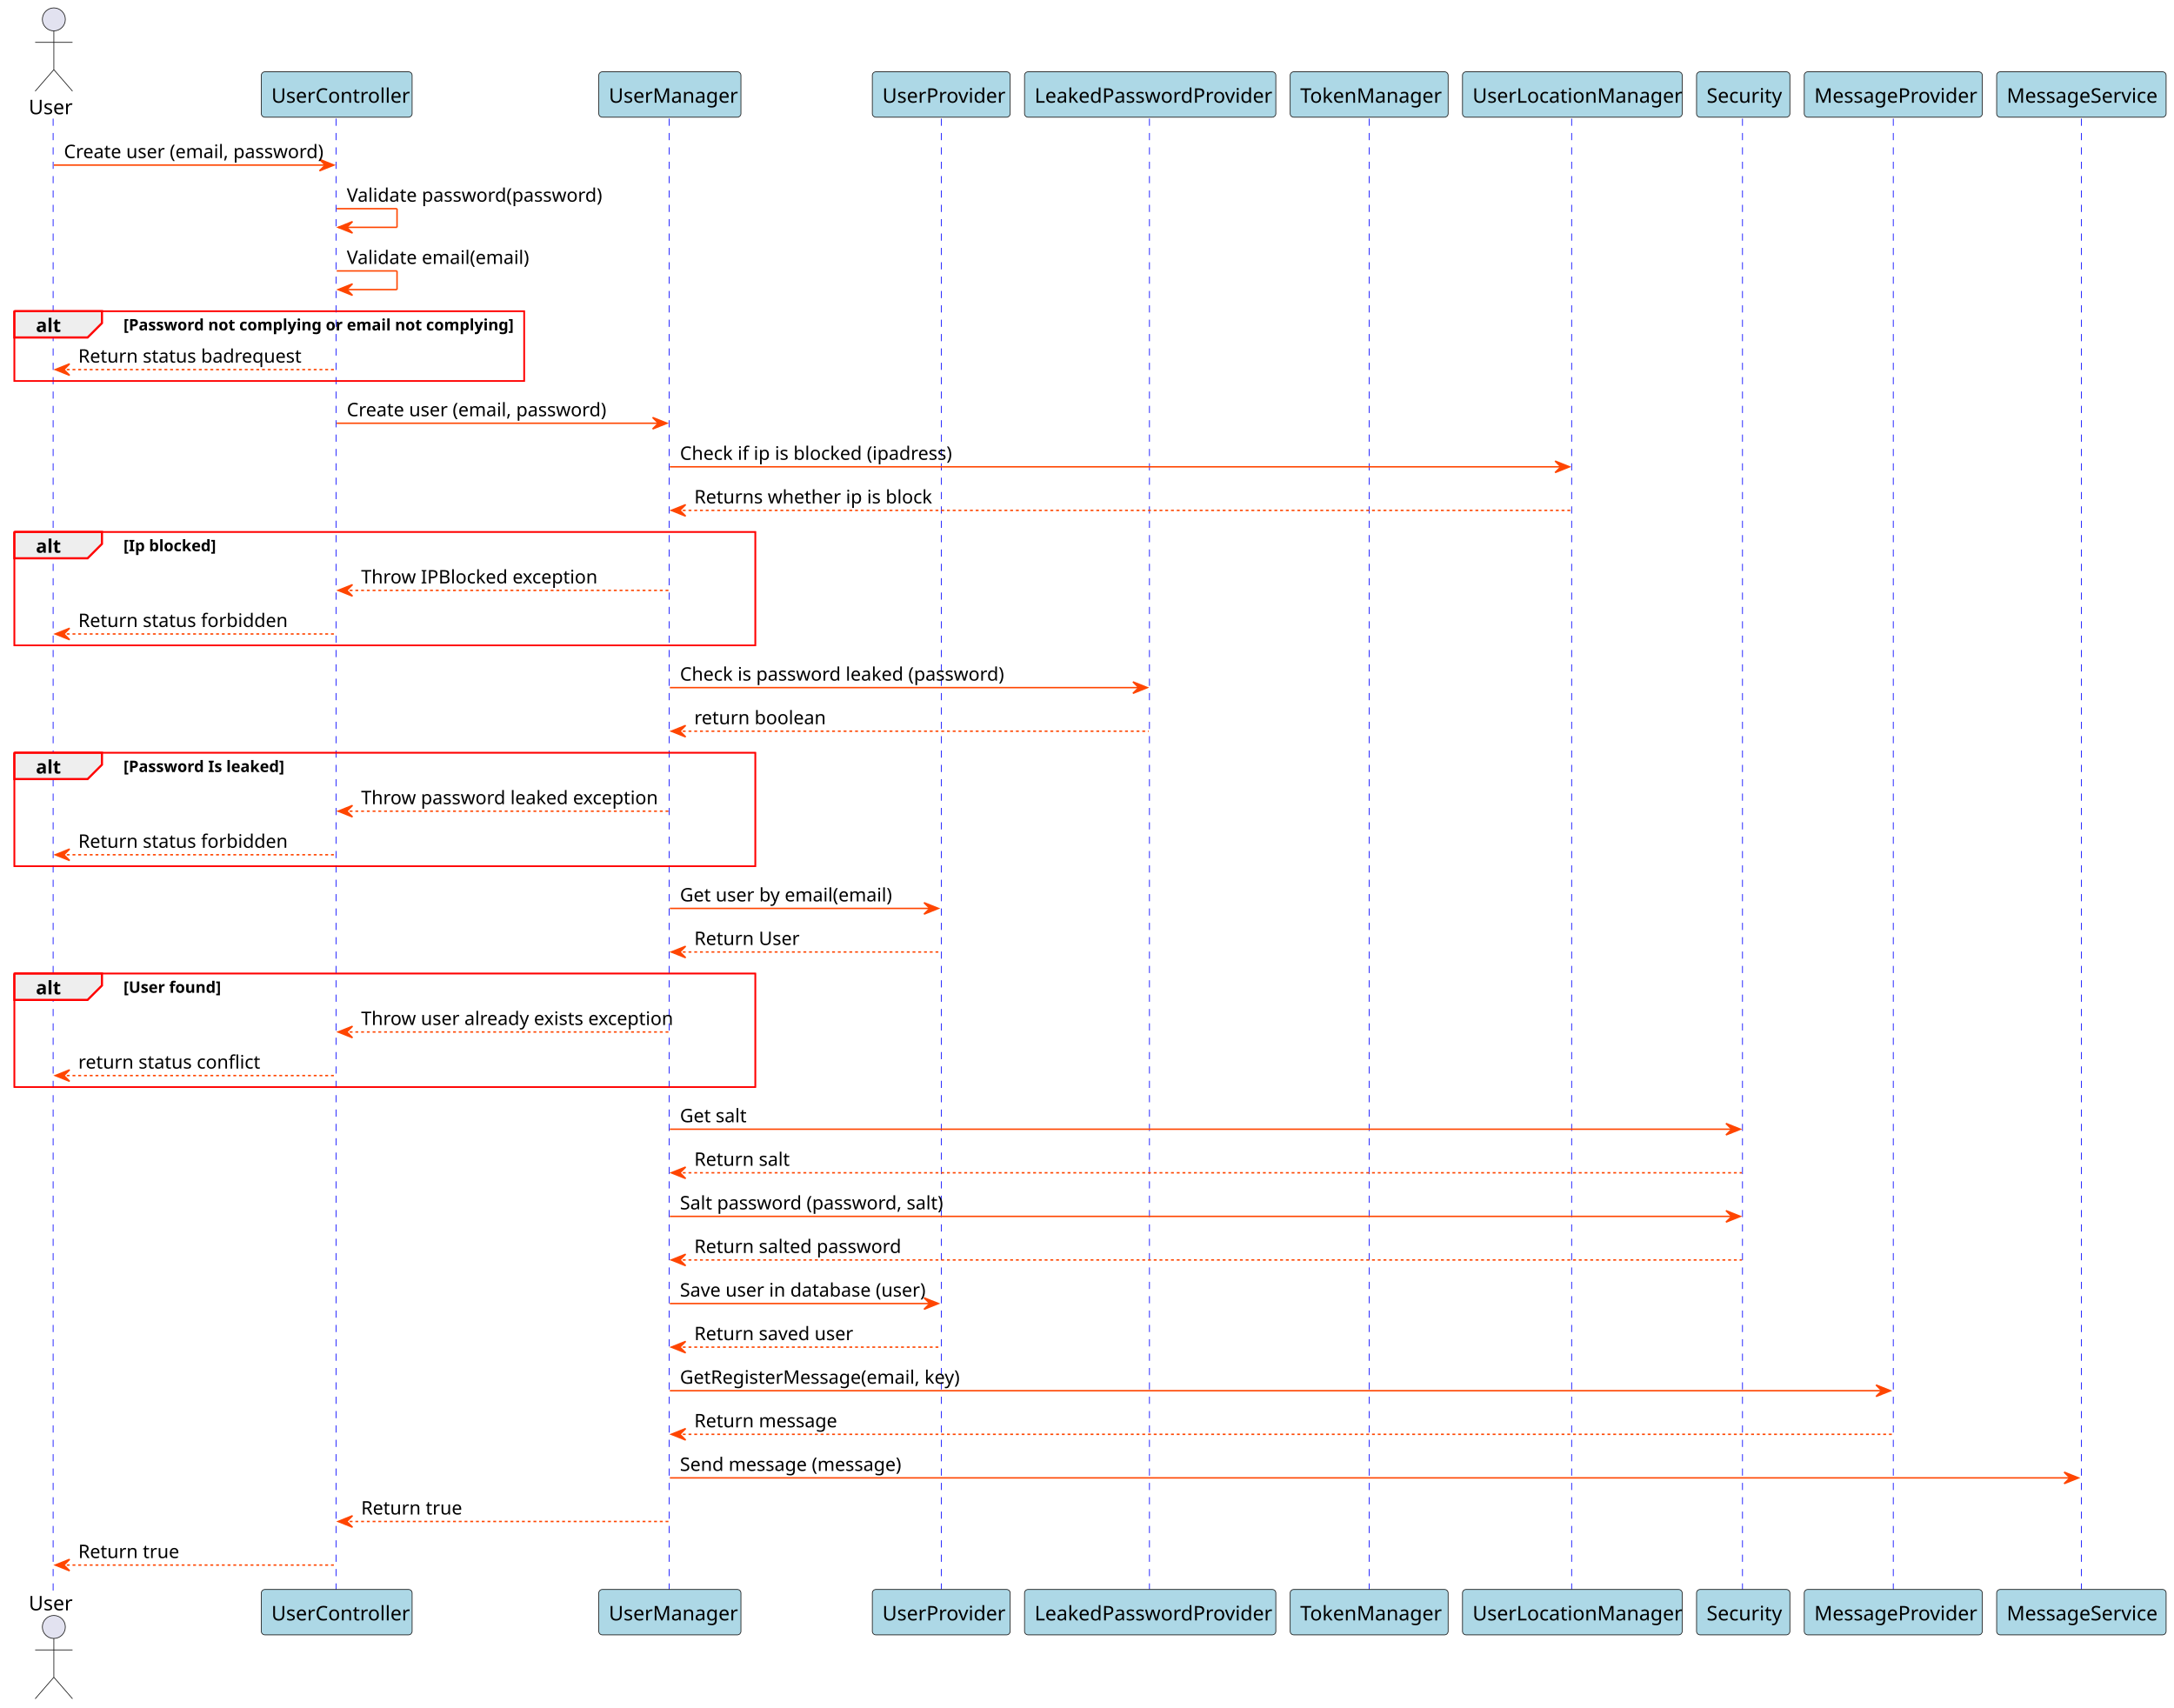
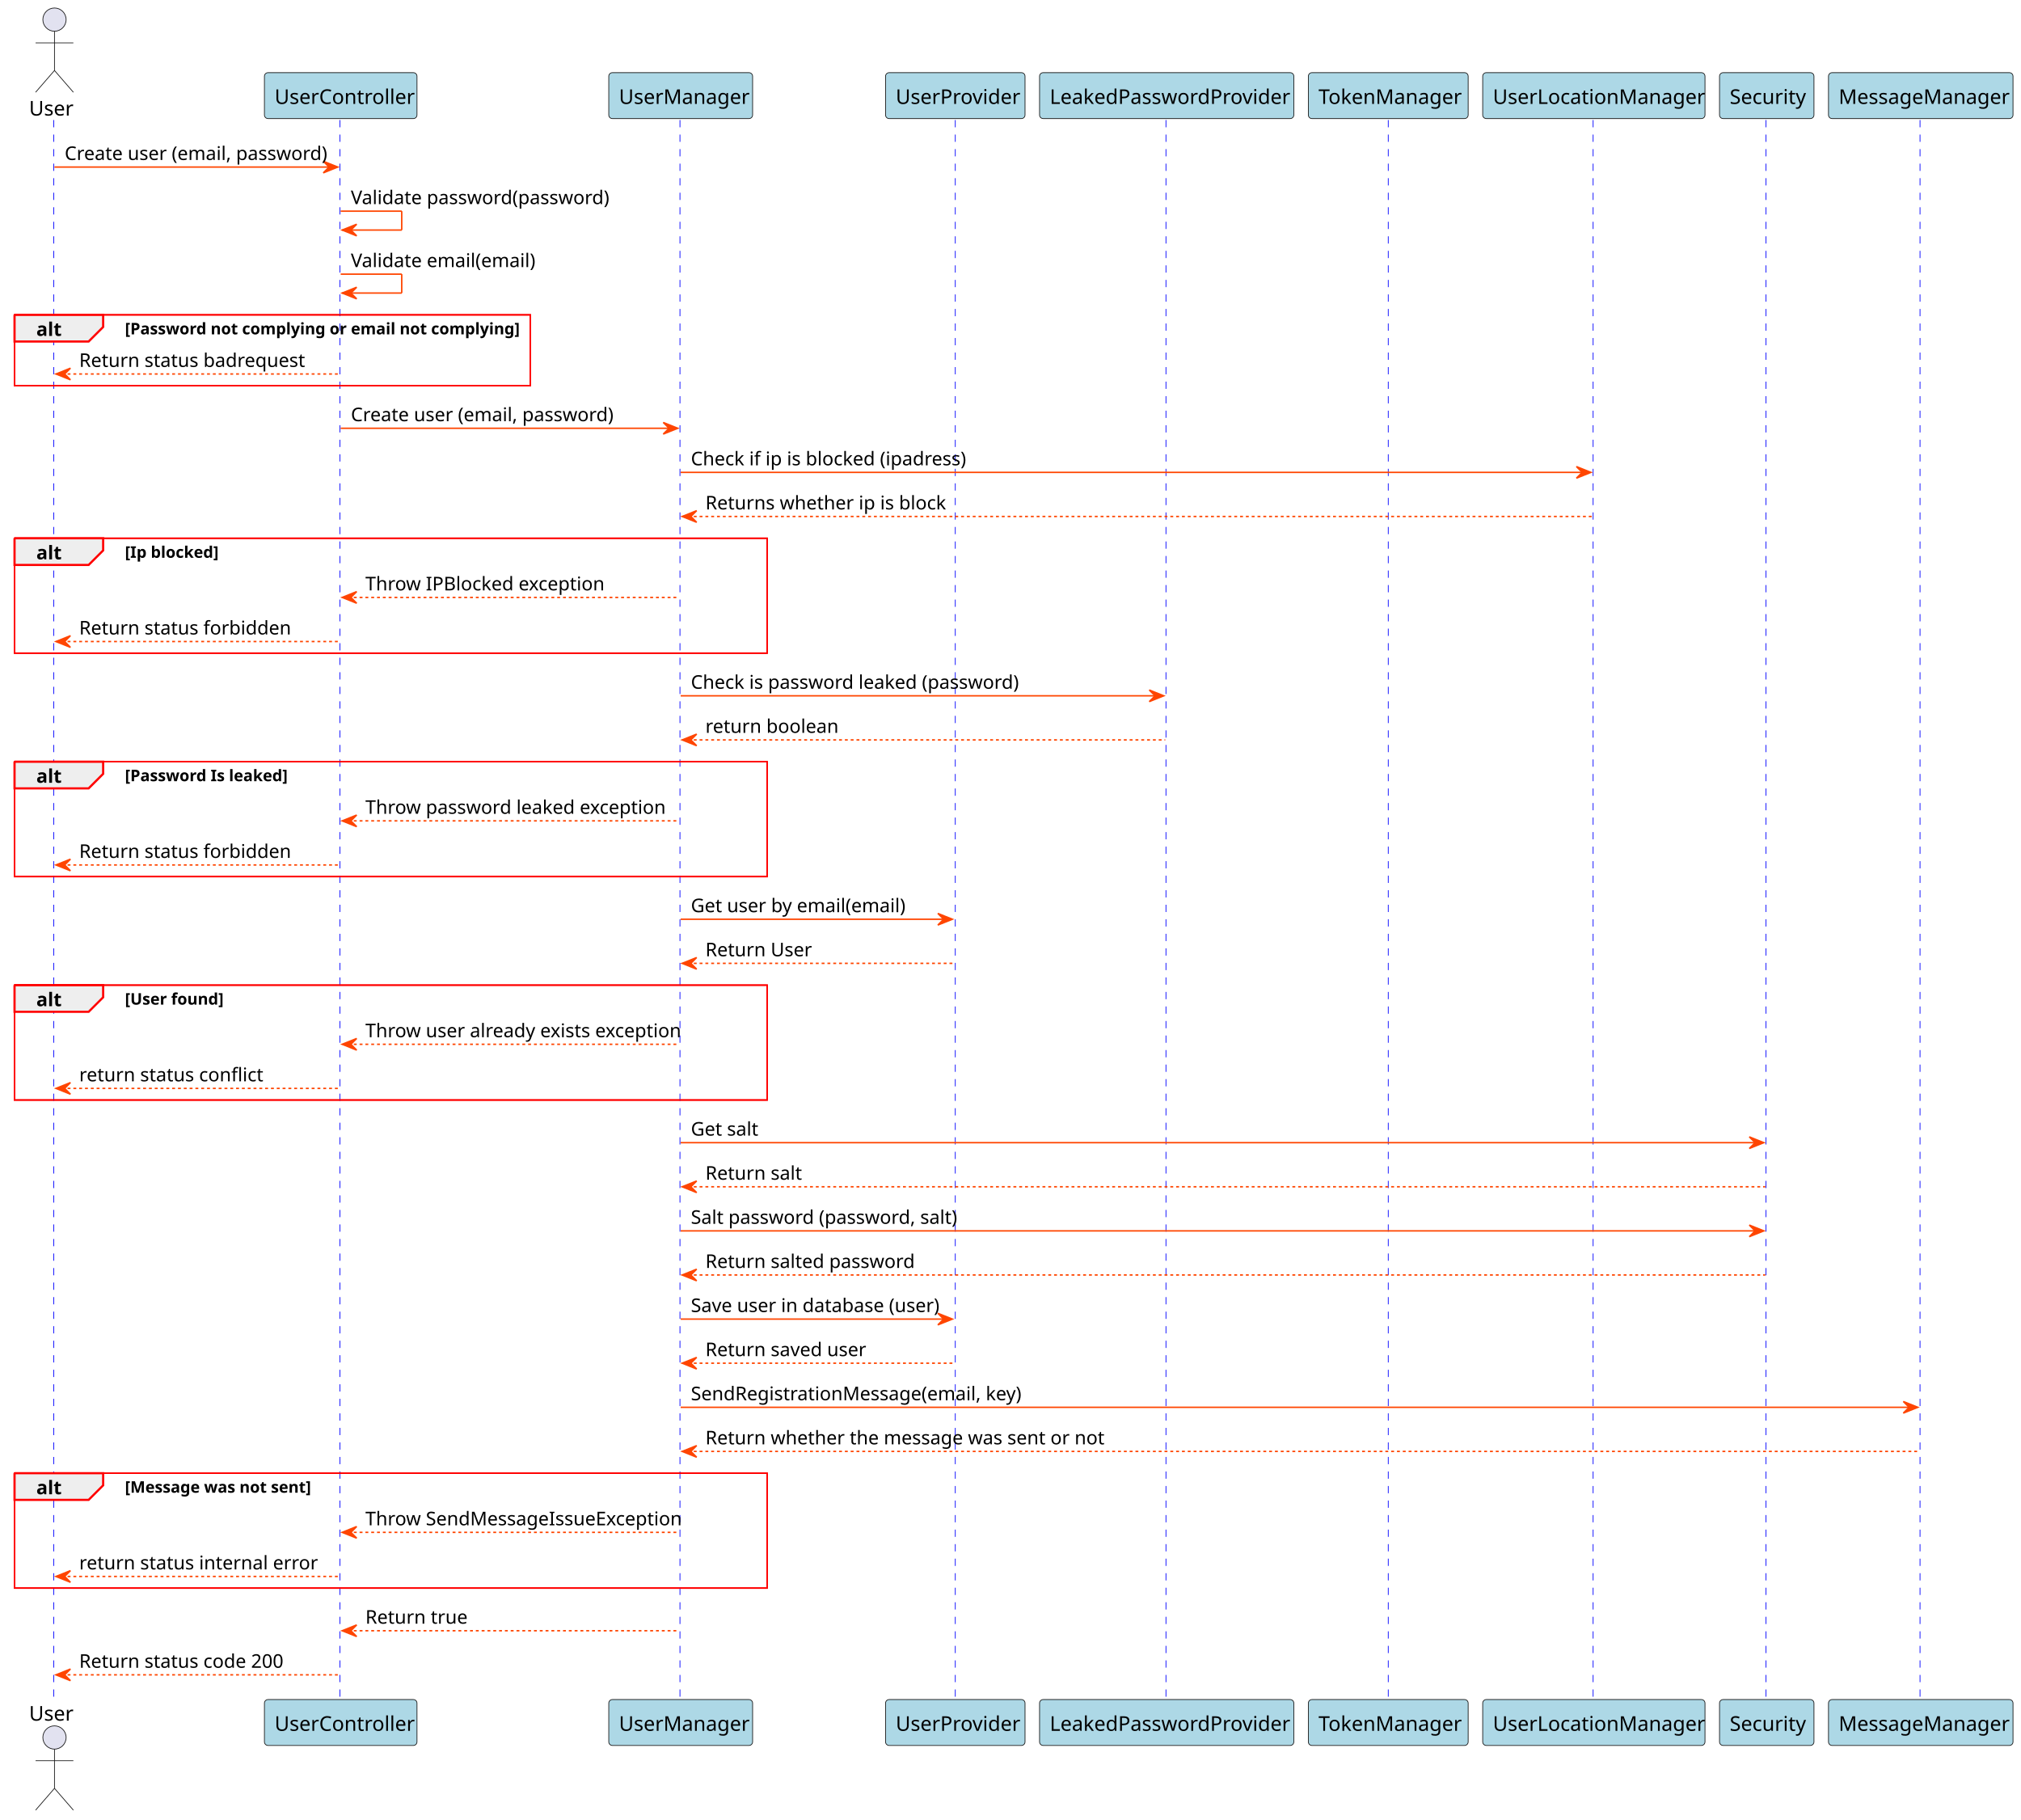
- <svg xmlns="http://www.w3.org/2000/svg" contentStyleType="text/css" height="1189px" preserveAspectRatio="none" style="width:1514px;height:1189px;background:#FFFFFF;" version="1.1" viewBox="0 0 1514 1189" width="1514px" zoomAndPan="magnify">
+ <svg xmlns="http://www.w3.org/2000/svg" contentStyleType="text/css" height="1252px" preserveAspectRatio="none" style="width:1391px;height:1252px;background:#FFFFFF;" version="1.1" viewBox="0 0 1391 1252" width="1391px" zoomAndPan="magnify">
  <defs />
  <g>
    <rect fill="none" height="48.703" style="stroke:#FF0000;stroke-width:1.0;" width="355" x="10" y="216.664" />
-     <rect fill="none" height="79.055" style="stroke:#FF0000;stroke-width:1.0;" width="516" x="10" y="370.422" />
-     <rect fill="none" height="79.055" style="stroke:#FF0000;stroke-width:1.0;" width="516" x="10" y="524.18" />
-     <rect fill="none" height="79.055" style="stroke:#FF0000;stroke-width:1.0;" width="516" x="10" y="677.938" />
-     <line style="stroke:#0000FF;stroke-width:0.5;stroke-dasharray:5.0,5.0;" x1="37" x2="37" y1="82.609" y2="1107.859" />
-     <line style="stroke:#0000FF;stroke-width:0.5;stroke-dasharray:5.0,5.0;" x1="234" x2="234" y1="82.609" y2="1107.859" />
-     <line style="stroke:#0000FF;stroke-width:0.5;stroke-dasharray:5.0,5.0;" x1="466" x2="466" y1="82.609" y2="1107.859" />
-     <line style="stroke:#0000FF;stroke-width:0.5;stroke-dasharray:5.0,5.0;" x1="655.5" x2="655.5" y1="82.609" y2="1107.859" />
-     <line style="stroke:#0000FF;stroke-width:0.5;stroke-dasharray:5.0,5.0;" x1="800.5" x2="800.5" y1="82.609" y2="1107.859" />
-     <line style="stroke:#0000FF;stroke-width:0.5;stroke-dasharray:5.0,5.0;" x1="953.5" x2="953.5" y1="82.609" y2="1107.859" />
-     <line style="stroke:#0000FF;stroke-width:0.5;stroke-dasharray:5.0,5.0;" x1="1094.5" x2="1094.5" y1="82.609" y2="1107.859" />
-     <line style="stroke:#0000FF;stroke-width:0.5;stroke-dasharray:5.0,5.0;" x1="1213.5" x2="1213.5" y1="82.609" y2="1107.859" />
-     <line style="stroke:#0000FF;stroke-width:0.5;stroke-dasharray:5.0,5.0;" x1="1318.5" x2="1318.5" y1="82.609" y2="1107.859" />
-     <line style="stroke:#0000FF;stroke-width:0.5;stroke-dasharray:5.0,5.0;" x1="1449.5" x2="1449.5" y1="82.609" y2="1107.859" />
+     <rect fill="none" height="79.055" style="stroke:#FF0000;stroke-width:1.0;" width="518" x="10" y="370.422" />
+     <rect fill="none" height="79.055" style="stroke:#FF0000;stroke-width:1.0;" width="518" x="10" y="524.18" />
+     <rect fill="none" height="79.055" style="stroke:#FF0000;stroke-width:1.0;" width="518" x="10" y="677.938" />
+     <rect fill="none" height="79.055" style="stroke:#FF0000;stroke-width:1.0;" width="518" x="10" y="1013.805" />
+     <line style="stroke:#0000FF;stroke-width:0.5;stroke-dasharray:5.0,5.0;" x1="37" x2="37" y1="82.609" y2="1170.562" />
+     <line style="stroke:#0000FF;stroke-width:0.5;stroke-dasharray:5.0,5.0;" x1="234" x2="234" y1="82.609" y2="1170.562" />
+     <line style="stroke:#0000FF;stroke-width:0.5;stroke-dasharray:5.0,5.0;" x1="468" x2="468" y1="82.609" y2="1170.562" />
+     <line style="stroke:#0000FF;stroke-width:0.5;stroke-dasharray:5.0,5.0;" x1="657.5" x2="657.5" y1="82.609" y2="1170.562" />
+     <line style="stroke:#0000FF;stroke-width:0.5;stroke-dasharray:5.0,5.0;" x1="802.5" x2="802.5" y1="82.609" y2="1170.562" />
+     <line style="stroke:#0000FF;stroke-width:0.5;stroke-dasharray:5.0,5.0;" x1="955.5" x2="955.5" y1="82.609" y2="1170.562" />
+     <line style="stroke:#0000FF;stroke-width:0.5;stroke-dasharray:5.0,5.0;" x1="1096.5" x2="1096.5" y1="82.609" y2="1170.562" />
+     <line style="stroke:#0000FF;stroke-width:0.5;stroke-dasharray:5.0,5.0;" x1="1215.5" x2="1215.5" y1="82.609" y2="1170.562" />
+     <line style="stroke:#0000FF;stroke-width:0.5;stroke-dasharray:5.0,5.0;" x1="1321.5" x2="1321.5" y1="82.609" y2="1170.562" />
    <text fill="#000000" font-family="sans-serif" font-size="14" lengthAdjust="spacing" textLength="29" x="20" y="79.533">User</text>
    <ellipse cx="37.5" cy="13.5" fill="#E2E2F0" rx="8" ry="8" style="stroke:#181818;stroke-width:0.5;" />
    <path d="M37.5,21.5 L37.5,48.5 M24.5,29.5 L50.5,29.5 M37.5,48.5 L24.5,63.5 M37.5,48.5 L50.5,63.5 " fill="none" style="stroke:#181818;stroke-width:0.5;" />
-     <text fill="#000000" font-family="sans-serif" font-size="14" lengthAdjust="spacing" textLength="29" x="20" y="1121.393">User</text>
-     <ellipse cx="37.5" cy="1132.969" fill="#E2E2F0" rx="8" ry="8" style="stroke:#181818;stroke-width:0.5;" />
-     <path d="M37.5,1140.969 L37.5,1167.969 M24.5,1148.969 L50.5,1148.969 M37.5,1167.969 L24.5,1182.969 M37.5,1167.969 L50.5,1182.969 " fill="none" style="stroke:#181818;stroke-width:0.5;" />
+     <text fill="#000000" font-family="sans-serif" font-size="14" lengthAdjust="spacing" textLength="29" x="20" y="1184.096">User</text>
+     <ellipse cx="37.5" cy="1195.672" fill="#E2E2F0" rx="8" ry="8" style="stroke:#181818;stroke-width:0.5;" />
+     <path d="M37.5,1203.672 L37.5,1230.672 M24.5,1211.672 L50.5,1211.672 M37.5,1230.672 L24.5,1245.672 M37.5,1230.672 L50.5,1245.672 " fill="none" style="stroke:#181818;stroke-width:0.5;" />
    <rect fill="#ADD8E6" height="31.609" rx="2.5" ry="2.5" style="stroke:#181818;stroke-width:0.5;" width="105" x="182" y="50" />
    <text fill="#000000" font-family="sans-serif" font-size="14" lengthAdjust="spacing" textLength="91" x="189" y="71.533">UserController</text>
-     <rect fill="#ADD8E6" height="31.609" rx="2.5" ry="2.5" style="stroke:#181818;stroke-width:0.5;" width="105" x="182" y="1106.859" />
-     <text fill="#000000" font-family="sans-serif" font-size="14" lengthAdjust="spacing" textLength="91" x="189" y="1128.393">UserController</text>
-     <rect fill="#ADD8E6" height="31.609" rx="2.5" ry="2.5" style="stroke:#181818;stroke-width:0.5;" width="99" x="417" y="50" />
-     <text fill="#000000" font-family="sans-serif" font-size="14" lengthAdjust="spacing" textLength="85" x="424" y="71.533">UserManager</text>
-     <rect fill="#ADD8E6" height="31.609" rx="2.5" ry="2.5" style="stroke:#181818;stroke-width:0.5;" width="99" x="417" y="1106.859" />
-     <text fill="#000000" font-family="sans-serif" font-size="14" lengthAdjust="spacing" textLength="85" x="424" y="1128.393">UserManager</text>
-     <rect fill="#ADD8E6" height="31.609" rx="2.5" ry="2.5" style="stroke:#181818;stroke-width:0.5;" width="96" x="607.5" y="50" />
-     <text fill="#000000" font-family="sans-serif" font-size="14" lengthAdjust="spacing" textLength="82" x="614.5" y="71.533">UserProvider</text>
-     <rect fill="#ADD8E6" height="31.609" rx="2.5" ry="2.5" style="stroke:#181818;stroke-width:0.5;" width="96" x="607.5" y="1106.859" />
-     <text fill="#000000" font-family="sans-serif" font-size="14" lengthAdjust="spacing" textLength="82" x="614.5" y="1128.393">UserProvider</text>
-     <rect fill="#ADD8E6" height="31.609" rx="2.5" ry="2.5" style="stroke:#181818;stroke-width:0.5;" width="175" x="713.5" y="50" />
-     <text fill="#000000" font-family="sans-serif" font-size="14" lengthAdjust="spacing" textLength="161" x="720.5" y="71.533">LeakedPasswordProvider</text>
-     <rect fill="#ADD8E6" height="31.609" rx="2.5" ry="2.5" style="stroke:#181818;stroke-width:0.5;" width="175" x="713.5" y="1106.859" />
-     <text fill="#000000" font-family="sans-serif" font-size="14" lengthAdjust="spacing" textLength="161" x="720.5" y="1128.393">LeakedPasswordProvider</text>
-     <rect fill="#ADD8E6" height="31.609" rx="2.5" ry="2.5" style="stroke:#181818;stroke-width:0.5;" width="110" x="898.5" y="50" />
-     <text fill="#000000" font-family="sans-serif" font-size="14" lengthAdjust="spacing" textLength="96" x="905.5" y="71.533">TokenManager</text>
-     <rect fill="#ADD8E6" height="31.609" rx="2.5" ry="2.5" style="stroke:#181818;stroke-width:0.5;" width="110" x="898.5" y="1106.859" />
-     <text fill="#000000" font-family="sans-serif" font-size="14" lengthAdjust="spacing" textLength="96" x="905.5" y="1128.393">TokenManager</text>
-     <rect fill="#ADD8E6" height="31.609" rx="2.5" ry="2.5" style="stroke:#181818;stroke-width:0.5;" width="153" x="1018.5" y="50" />
-     <text fill="#000000" font-family="sans-serif" font-size="14" lengthAdjust="spacing" textLength="139" x="1025.5" y="71.533">UserLocationManager</text>
-     <rect fill="#ADD8E6" height="31.609" rx="2.5" ry="2.5" style="stroke:#181818;stroke-width:0.5;" width="153" x="1018.5" y="1106.859" />
-     <text fill="#000000" font-family="sans-serif" font-size="14" lengthAdjust="spacing" textLength="139" x="1025.5" y="1128.393">UserLocationManager</text>
-     <rect fill="#ADD8E6" height="31.609" rx="2.5" ry="2.5" style="stroke:#181818;stroke-width:0.5;" width="65" x="1181.5" y="50" />
-     <text fill="#000000" font-family="sans-serif" font-size="14" lengthAdjust="spacing" textLength="51" x="1188.5" y="71.533">Security</text>
-     <rect fill="#ADD8E6" height="31.609" rx="2.5" ry="2.5" style="stroke:#181818;stroke-width:0.5;" width="65" x="1181.5" y="1106.859" />
-     <text fill="#000000" font-family="sans-serif" font-size="14" lengthAdjust="spacing" textLength="51" x="1188.5" y="1128.393">Security</text>
-     <rect fill="#ADD8E6" height="31.609" rx="2.5" ry="2.5" style="stroke:#181818;stroke-width:0.5;" width="124" x="1256.5" y="50" />
-     <text fill="#000000" font-family="sans-serif" font-size="14" lengthAdjust="spacing" textLength="110" x="1263.5" y="71.533">MessageProvider</text>
-     <rect fill="#ADD8E6" height="31.609" rx="2.5" ry="2.5" style="stroke:#181818;stroke-width:0.5;" width="124" x="1256.5" y="1106.859" />
-     <text fill="#000000" font-family="sans-serif" font-size="14" lengthAdjust="spacing" textLength="110" x="1263.5" y="1128.393">MessageProvider</text>
-     <rect fill="#ADD8E6" height="31.609" rx="2.5" ry="2.5" style="stroke:#181818;stroke-width:0.5;" width="118" x="1390.5" y="50" />
-     <text fill="#000000" font-family="sans-serif" font-size="14" lengthAdjust="spacing" textLength="104" x="1397.5" y="71.533">MessageService</text>
-     <rect fill="#ADD8E6" height="31.609" rx="2.5" ry="2.5" style="stroke:#181818;stroke-width:0.5;" width="118" x="1390.5" y="1106.859" />
-     <text fill="#000000" font-family="sans-serif" font-size="14" lengthAdjust="spacing" textLength="104" x="1397.5" y="1128.393">MessageService</text>
+     <rect fill="#ADD8E6" height="31.609" rx="2.5" ry="2.5" style="stroke:#181818;stroke-width:0.5;" width="105" x="182" y="1169.562" />
+     <text fill="#000000" font-family="sans-serif" font-size="14" lengthAdjust="spacing" textLength="91" x="189" y="1191.096">UserController</text>
+     <rect fill="#ADD8E6" height="31.609" rx="2.5" ry="2.5" style="stroke:#181818;stroke-width:0.5;" width="99" x="419" y="50" />
+     <text fill="#000000" font-family="sans-serif" font-size="14" lengthAdjust="spacing" textLength="85" x="426" y="71.533">UserManager</text>
+     <rect fill="#ADD8E6" height="31.609" rx="2.5" ry="2.5" style="stroke:#181818;stroke-width:0.5;" width="99" x="419" y="1169.562" />
+     <text fill="#000000" font-family="sans-serif" font-size="14" lengthAdjust="spacing" textLength="85" x="426" y="1191.096">UserManager</text>
+     <rect fill="#ADD8E6" height="31.609" rx="2.5" ry="2.5" style="stroke:#181818;stroke-width:0.5;" width="96" x="609.5" y="50" />
+     <text fill="#000000" font-family="sans-serif" font-size="14" lengthAdjust="spacing" textLength="82" x="616.5" y="71.533">UserProvider</text>
+     <rect fill="#ADD8E6" height="31.609" rx="2.5" ry="2.5" style="stroke:#181818;stroke-width:0.5;" width="96" x="609.5" y="1169.562" />
+     <text fill="#000000" font-family="sans-serif" font-size="14" lengthAdjust="spacing" textLength="82" x="616.5" y="1191.096">UserProvider</text>
+     <rect fill="#ADD8E6" height="31.609" rx="2.5" ry="2.5" style="stroke:#181818;stroke-width:0.5;" width="175" x="715.5" y="50" />
+     <text fill="#000000" font-family="sans-serif" font-size="14" lengthAdjust="spacing" textLength="161" x="722.5" y="71.533">LeakedPasswordProvider</text>
+     <rect fill="#ADD8E6" height="31.609" rx="2.5" ry="2.5" style="stroke:#181818;stroke-width:0.5;" width="175" x="715.5" y="1169.562" />
+     <text fill="#000000" font-family="sans-serif" font-size="14" lengthAdjust="spacing" textLength="161" x="722.5" y="1191.096">LeakedPasswordProvider</text>
+     <rect fill="#ADD8E6" height="31.609" rx="2.5" ry="2.5" style="stroke:#181818;stroke-width:0.5;" width="110" x="900.5" y="50" />
+     <text fill="#000000" font-family="sans-serif" font-size="14" lengthAdjust="spacing" textLength="96" x="907.5" y="71.533">TokenManager</text>
+     <rect fill="#ADD8E6" height="31.609" rx="2.5" ry="2.5" style="stroke:#181818;stroke-width:0.5;" width="110" x="900.5" y="1169.562" />
+     <text fill="#000000" font-family="sans-serif" font-size="14" lengthAdjust="spacing" textLength="96" x="907.5" y="1191.096">TokenManager</text>
+     <rect fill="#ADD8E6" height="31.609" rx="2.5" ry="2.5" style="stroke:#181818;stroke-width:0.5;" width="153" x="1020.5" y="50" />
+     <text fill="#000000" font-family="sans-serif" font-size="14" lengthAdjust="spacing" textLength="139" x="1027.5" y="71.533">UserLocationManager</text>
+     <rect fill="#ADD8E6" height="31.609" rx="2.5" ry="2.5" style="stroke:#181818;stroke-width:0.5;" width="153" x="1020.5" y="1169.562" />
+     <text fill="#000000" font-family="sans-serif" font-size="14" lengthAdjust="spacing" textLength="139" x="1027.5" y="1191.096">UserLocationManager</text>
+     <rect fill="#ADD8E6" height="31.609" rx="2.5" ry="2.5" style="stroke:#181818;stroke-width:0.5;" width="65" x="1183.5" y="50" />
+     <text fill="#000000" font-family="sans-serif" font-size="14" lengthAdjust="spacing" textLength="51" x="1190.5" y="71.533">Security</text>
+     <rect fill="#ADD8E6" height="31.609" rx="2.5" ry="2.5" style="stroke:#181818;stroke-width:0.5;" width="65" x="1183.5" y="1169.562" />
+     <text fill="#000000" font-family="sans-serif" font-size="14" lengthAdjust="spacing" textLength="51" x="1190.5" y="1191.096">Security</text>
+     <rect fill="#ADD8E6" height="31.609" rx="2.5" ry="2.5" style="stroke:#181818;stroke-width:0.5;" width="127" x="1258.5" y="50" />
+     <text fill="#000000" font-family="sans-serif" font-size="14" lengthAdjust="spacing" textLength="113" x="1265.5" y="71.533">MessageManager</text>
+     <rect fill="#ADD8E6" height="31.609" rx="2.5" ry="2.5" style="stroke:#181818;stroke-width:0.5;" width="127" x="1258.5" y="1169.562" />
+     <text fill="#000000" font-family="sans-serif" font-size="14" lengthAdjust="spacing" textLength="113" x="1265.5" y="1191.096">MessageManager</text>
    <polygon fill="#FF4500" points="222.5,110.961,232.5,114.961,222.5,118.961,226.5,114.961" style="stroke:#FF4500;stroke-width:1.0;" />
    <line style="stroke:#FF4500;stroke-width:1.0;" x1="37.5" x2="228.5" y1="114.961" y2="114.961" />
    <text fill="#000000" font-family="sans-serif" font-size="13" lengthAdjust="spacing" textLength="173" x="44.5" y="110.105">Create user (email, password)</text>
    <line style="stroke:#FF4500;stroke-width:1.0;" x1="234.5" x2="276.5" y1="145.312" y2="145.312" />
    <line style="stroke:#FF4500;stroke-width:1.0;" x1="276.5" x2="276.5" y1="145.312" y2="158.312" />
    <line style="stroke:#FF4500;stroke-width:1.0;" x1="235.5" x2="276.5" y1="158.312" y2="158.312" />
    <polygon fill="#FF4500" points="245.5,154.312,235.5,158.312,245.5,162.312,241.5,158.312" style="stroke:#FF4500;stroke-width:1.0;" />
    <text fill="#000000" font-family="sans-serif" font-size="13" lengthAdjust="spacing" textLength="169" x="241.5" y="140.456">Validate password(password)</text>
    <line style="stroke:#FF4500;stroke-width:1.0;" x1="234.5" x2="276.5" y1="188.664" y2="188.664" />
    <line style="stroke:#FF4500;stroke-width:1.0;" x1="276.5" x2="276.5" y1="188.664" y2="201.664" />
    <line style="stroke:#FF4500;stroke-width:1.0;" x1="235.5" x2="276.5" y1="201.664" y2="201.664" />
    <polygon fill="#FF4500" points="245.5,197.664,235.5,201.664,245.5,205.664,241.5,201.664" style="stroke:#FF4500;stroke-width:1.0;" />
    <text fill="#000000" font-family="sans-serif" font-size="13" lengthAdjust="spacing" textLength="121" x="241.5" y="183.808">Validate email(email)</text>
    <path d="M10,216.664 L71,216.664 L71,225.016 L61,235.016 L10,235.016 L10,216.664 " fill="#EEEEEE" style="stroke:#FF0000;stroke-width:1.5;" />
    <rect fill="none" height="48.703" style="stroke:#FF0000;stroke-width:1.0;" width="355" x="10" y="216.664" />
    <text fill="#000000" font-family="sans-serif" font-size="13" font-weight="bold" lengthAdjust="spacing" textLength="16" x="25" y="231.159">alt</text>
    <text fill="#000000" font-family="sans-serif" font-size="11" font-weight="bold" lengthAdjust="spacing" textLength="274" x="86" y="230.083">[Password not complying or email not complying]</text>
    <polygon fill="#FF4500" points="48.5,253.367,38.5,257.367,48.5,261.367,44.5,257.367" style="stroke:#FF4500;stroke-width:1.0;" />
    <line style="stroke:#FF4500;stroke-width:1.0;stroke-dasharray:2.0,2.0;" x1="42.5" x2="233.5" y1="257.367" y2="257.367" />
    <text fill="#000000" font-family="sans-serif" font-size="13" lengthAdjust="spacing" textLength="146" x="54.5" y="252.511">Return status badrequest</text>
-     <polygon fill="#FF4500" points="454.5,290.719,464.5,294.719,454.5,298.719,458.5,294.719" style="stroke:#FF4500;stroke-width:1.0;" />
-     <line style="stroke:#FF4500;stroke-width:1.0;" x1="234.5" x2="460.5" y1="294.719" y2="294.719" />
+     <polygon fill="#FF4500" points="456.5,290.719,466.5,294.719,456.5,298.719,460.5,294.719" style="stroke:#FF4500;stroke-width:1.0;" />
+     <line style="stroke:#FF4500;stroke-width:1.0;" x1="234.5" x2="462.5" y1="294.719" y2="294.719" />
    <text fill="#000000" font-family="sans-serif" font-size="13" lengthAdjust="spacing" textLength="173" x="241.5" y="289.862">Create user (email, password)</text>
-     <polygon fill="#FF4500" points="1083,321.07,1093,325.07,1083,329.07,1087,325.07" style="stroke:#FF4500;stroke-width:1.0;" />
-     <line style="stroke:#FF4500;stroke-width:1.0;" x1="466.5" x2="1089" y1="325.07" y2="325.07" />
-     <text fill="#000000" font-family="sans-serif" font-size="13" lengthAdjust="spacing" textLength="185" x="473.5" y="320.214">Check if ip is blocked (ipadress)</text>
-     <polygon fill="#FF4500" points="477.5,351.422,467.5,355.422,477.5,359.422,473.5,355.422" style="stroke:#FF4500;stroke-width:1.0;" />
-     <line style="stroke:#FF4500;stroke-width:1.0;stroke-dasharray:2.0,2.0;" x1="471.5" x2="1094" y1="355.422" y2="355.422" />
-     <text fill="#000000" font-family="sans-serif" font-size="13" lengthAdjust="spacing" textLength="157" x="483.5" y="350.565">Returns whether ip is block</text>
+     <polygon fill="#FF4500" points="1085,321.07,1095,325.07,1085,329.07,1089,325.07" style="stroke:#FF4500;stroke-width:1.0;" />
+     <line style="stroke:#FF4500;stroke-width:1.0;" x1="468.5" x2="1091" y1="325.07" y2="325.07" />
+     <text fill="#000000" font-family="sans-serif" font-size="13" lengthAdjust="spacing" textLength="185" x="475.5" y="320.214">Check if ip is blocked (ipadress)</text>
+     <polygon fill="#FF4500" points="479.5,351.422,469.5,355.422,479.5,359.422,475.5,355.422" style="stroke:#FF4500;stroke-width:1.0;" />
+     <line style="stroke:#FF4500;stroke-width:1.0;stroke-dasharray:2.0,2.0;" x1="473.5" x2="1096" y1="355.422" y2="355.422" />
+     <text fill="#000000" font-family="sans-serif" font-size="13" lengthAdjust="spacing" textLength="157" x="485.5" y="350.565">Returns whether ip is block</text>
    <path d="M10,370.422 L71,370.422 L71,378.773 L61,388.773 L10,388.773 L10,370.422 " fill="#EEEEEE" style="stroke:#FF0000;stroke-width:1.5;" />
-     <rect fill="none" height="79.055" style="stroke:#FF0000;stroke-width:1.0;" width="516" x="10" y="370.422" />
+     <rect fill="none" height="79.055" style="stroke:#FF0000;stroke-width:1.0;" width="518" x="10" y="370.422" />
    <text fill="#000000" font-family="sans-serif" font-size="13" font-weight="bold" lengthAdjust="spacing" textLength="16" x="25" y="384.917">alt</text>
    <text fill="#000000" font-family="sans-serif" font-size="11" font-weight="bold" lengthAdjust="spacing" textLength="65" x="86" y="383.841">[Ip blocked]</text>
    <polygon fill="#FF4500" points="245.5,407.125,235.5,411.125,245.5,415.125,241.5,411.125" style="stroke:#FF4500;stroke-width:1.0;" />
-     <line style="stroke:#FF4500;stroke-width:1.0;stroke-dasharray:2.0,2.0;" x1="239.5" x2="465.5" y1="411.125" y2="411.125" />
+     <line style="stroke:#FF4500;stroke-width:1.0;stroke-dasharray:2.0,2.0;" x1="239.5" x2="467.5" y1="411.125" y2="411.125" />
    <text fill="#000000" font-family="sans-serif" font-size="13" lengthAdjust="spacing" textLength="157" x="251.5" y="406.269">Throw IPBlocked exception</text>
    <polygon fill="#FF4500" points="48.5,437.477,38.5,441.477,48.5,445.477,44.5,441.477" style="stroke:#FF4500;stroke-width:1.0;" />
    <line style="stroke:#FF4500;stroke-width:1.0;stroke-dasharray:2.0,2.0;" x1="42.5" x2="233.5" y1="441.477" y2="441.477" />
    <text fill="#000000" font-family="sans-serif" font-size="13" lengthAdjust="spacing" textLength="134" x="54.5" y="436.62">Return status forbidden</text>
-     <polygon fill="#FF4500" points="789,474.828,799,478.828,789,482.828,793,478.828" style="stroke:#FF4500;stroke-width:1.0;" />
-     <line style="stroke:#FF4500;stroke-width:1.0;" x1="466.5" x2="795" y1="478.828" y2="478.828" />
-     <text fill="#000000" font-family="sans-serif" font-size="13" lengthAdjust="spacing" textLength="219" x="473.5" y="473.972">Check is password leaked (password)</text>
-     <polygon fill="#FF4500" points="477.5,505.18,467.5,509.18,477.5,513.18,473.5,509.18" style="stroke:#FF4500;stroke-width:1.0;" />
-     <line style="stroke:#FF4500;stroke-width:1.0;stroke-dasharray:2.0,2.0;" x1="471.5" x2="800" y1="509.18" y2="509.18" />
-     <text fill="#000000" font-family="sans-serif" font-size="13" lengthAdjust="spacing" textLength="82" x="483.5" y="504.323">return boolean</text>
+     <polygon fill="#FF4500" points="791,474.828,801,478.828,791,482.828,795,478.828" style="stroke:#FF4500;stroke-width:1.0;" />
+     <line style="stroke:#FF4500;stroke-width:1.0;" x1="468.5" x2="797" y1="478.828" y2="478.828" />
+     <text fill="#000000" font-family="sans-serif" font-size="13" lengthAdjust="spacing" textLength="219" x="475.5" y="473.972">Check is password leaked (password)</text>
+     <polygon fill="#FF4500" points="479.5,505.18,469.5,509.18,479.5,513.18,475.5,509.18" style="stroke:#FF4500;stroke-width:1.0;" />
+     <line style="stroke:#FF4500;stroke-width:1.0;stroke-dasharray:2.0,2.0;" x1="473.5" x2="802" y1="509.18" y2="509.18" />
+     <text fill="#000000" font-family="sans-serif" font-size="13" lengthAdjust="spacing" textLength="82" x="485.5" y="504.323">return boolean</text>
    <path d="M10,524.18 L71,524.18 L71,532.531 L61,542.531 L10,542.531 L10,524.18 " fill="#EEEEEE" style="stroke:#FF0000;stroke-width:1.5;" />
-     <rect fill="none" height="79.055" style="stroke:#FF0000;stroke-width:1.0;" width="516" x="10" y="524.18" />
+     <rect fill="none" height="79.055" style="stroke:#FF0000;stroke-width:1.0;" width="518" x="10" y="524.18" />
    <text fill="#000000" font-family="sans-serif" font-size="13" font-weight="bold" lengthAdjust="spacing" textLength="16" x="25" y="538.675">alt</text>
    <text fill="#000000" font-family="sans-serif" font-size="11" font-weight="bold" lengthAdjust="spacing" textLength="117" x="86" y="537.599">[Password Is leaked]</text>
    <polygon fill="#FF4500" points="245.5,560.883,235.5,564.883,245.5,568.883,241.5,564.883" style="stroke:#FF4500;stroke-width:1.0;" />
-     <line style="stroke:#FF4500;stroke-width:1.0;stroke-dasharray:2.0,2.0;" x1="239.5" x2="465.5" y1="564.883" y2="564.883" />
+     <line style="stroke:#FF4500;stroke-width:1.0;stroke-dasharray:2.0,2.0;" x1="239.5" x2="467.5" y1="564.883" y2="564.883" />
    <text fill="#000000" font-family="sans-serif" font-size="13" lengthAdjust="spacing" textLength="195" x="251.5" y="560.026">Throw password leaked exception</text>
    <polygon fill="#FF4500" points="48.5,591.234,38.5,595.234,48.5,599.234,44.5,595.234" style="stroke:#FF4500;stroke-width:1.0;" />
    <line style="stroke:#FF4500;stroke-width:1.0;stroke-dasharray:2.0,2.0;" x1="42.5" x2="233.5" y1="595.234" y2="595.234" />
    <text fill="#000000" font-family="sans-serif" font-size="13" lengthAdjust="spacing" textLength="134" x="54.5" y="590.378">Return status forbidden</text>
-     <polygon fill="#FF4500" points="643.5,628.586,653.5,632.586,643.5,636.586,647.5,632.586" style="stroke:#FF4500;stroke-width:1.0;" />
-     <line style="stroke:#FF4500;stroke-width:1.0;" x1="466.5" x2="649.5" y1="632.586" y2="632.586" />
-     <text fill="#000000" font-family="sans-serif" font-size="13" lengthAdjust="spacing" textLength="142" x="473.5" y="627.73">Get user by email(email)</text>
-     <polygon fill="#FF4500" points="477.5,658.938,467.5,662.938,477.5,666.938,473.5,662.938" style="stroke:#FF4500;stroke-width:1.0;" />
-     <line style="stroke:#FF4500;stroke-width:1.0;stroke-dasharray:2.0,2.0;" x1="471.5" x2="654.5" y1="662.938" y2="662.938" />
-     <text fill="#000000" font-family="sans-serif" font-size="13" lengthAdjust="spacing" textLength="69" x="483.5" y="658.081">Return User</text>
+     <polygon fill="#FF4500" points="645.5,628.586,655.5,632.586,645.5,636.586,649.5,632.586" style="stroke:#FF4500;stroke-width:1.0;" />
+     <line style="stroke:#FF4500;stroke-width:1.0;" x1="468.5" x2="651.5" y1="632.586" y2="632.586" />
+     <text fill="#000000" font-family="sans-serif" font-size="13" lengthAdjust="spacing" textLength="142" x="475.5" y="627.73">Get user by email(email)</text>
+     <polygon fill="#FF4500" points="479.5,658.938,469.5,662.938,479.5,666.938,475.5,662.938" style="stroke:#FF4500;stroke-width:1.0;" />
+     <line style="stroke:#FF4500;stroke-width:1.0;stroke-dasharray:2.0,2.0;" x1="473.5" x2="656.5" y1="662.938" y2="662.938" />
+     <text fill="#000000" font-family="sans-serif" font-size="13" lengthAdjust="spacing" textLength="69" x="485.5" y="658.081">Return User</text>
    <path d="M10,677.938 L71,677.938 L71,686.289 L61,696.289 L10,696.289 L10,677.938 " fill="#EEEEEE" style="stroke:#FF0000;stroke-width:1.5;" />
-     <rect fill="none" height="79.055" style="stroke:#FF0000;stroke-width:1.0;" width="516" x="10" y="677.938" />
+     <rect fill="none" height="79.055" style="stroke:#FF0000;stroke-width:1.0;" width="518" x="10" y="677.938" />
    <text fill="#000000" font-family="sans-serif" font-size="13" font-weight="bold" lengthAdjust="spacing" textLength="16" x="25" y="692.433">alt</text>
    <text fill="#000000" font-family="sans-serif" font-size="11" font-weight="bold" lengthAdjust="spacing" textLength="69" x="86" y="691.356">[User found]</text>
    <polygon fill="#FF4500" points="245.5,714.641,235.5,718.641,245.5,722.641,241.5,718.641" style="stroke:#FF4500;stroke-width:1.0;" />
-     <line style="stroke:#FF4500;stroke-width:1.0;stroke-dasharray:2.0,2.0;" x1="239.5" x2="465.5" y1="718.641" y2="718.641" />
+     <line style="stroke:#FF4500;stroke-width:1.0;stroke-dasharray:2.0,2.0;" x1="239.5" x2="467.5" y1="718.641" y2="718.641" />
    <text fill="#000000" font-family="sans-serif" font-size="13" lengthAdjust="spacing" textLength="208" x="251.5" y="713.784">Throw user already exists exception</text>
    <polygon fill="#FF4500" points="48.5,744.992,38.5,748.992,48.5,752.992,44.5,748.992" style="stroke:#FF4500;stroke-width:1.0;" />
    <line style="stroke:#FF4500;stroke-width:1.0;stroke-dasharray:2.0,2.0;" x1="42.5" x2="233.5" y1="748.992" y2="748.992" />
    <text fill="#000000" font-family="sans-serif" font-size="13" lengthAdjust="spacing" textLength="118" x="54.5" y="744.136">return status conflict</text>
-     <polygon fill="#FF4500" points="1202,782.344,1212,786.344,1202,790.344,1206,786.344" style="stroke:#FF4500;stroke-width:1.0;" />
-     <line style="stroke:#FF4500;stroke-width:1.0;" x1="466.5" x2="1208" y1="786.344" y2="786.344" />
-     <text fill="#000000" font-family="sans-serif" font-size="13" lengthAdjust="spacing" textLength="46" x="473.5" y="781.487">Get salt</text>
-     <polygon fill="#FF4500" points="477.5,812.695,467.5,816.695,477.5,820.695,473.5,816.695" style="stroke:#FF4500;stroke-width:1.0;" />
-     <line style="stroke:#FF4500;stroke-width:1.0;stroke-dasharray:2.0,2.0;" x1="471.5" x2="1213" y1="816.695" y2="816.695" />
-     <text fill="#000000" font-family="sans-serif" font-size="13" lengthAdjust="spacing" textLength="63" x="483.5" y="811.839">Return salt</text>
-     <polygon fill="#FF4500" points="1202,843.047,1212,847.047,1202,851.047,1206,847.047" style="stroke:#FF4500;stroke-width:1.0;" />
-     <line style="stroke:#FF4500;stroke-width:1.0;" x1="466.5" x2="1208" y1="847.047" y2="847.047" />
-     <text fill="#000000" font-family="sans-serif" font-size="13" lengthAdjust="spacing" textLength="178" x="473.5" y="842.19">Salt password (password, salt)</text>
-     <polygon fill="#FF4500" points="477.5,873.398,467.5,877.398,477.5,881.398,473.5,877.398" style="stroke:#FF4500;stroke-width:1.0;" />
-     <line style="stroke:#FF4500;stroke-width:1.0;stroke-dasharray:2.0,2.0;" x1="471.5" x2="1213" y1="877.398" y2="877.398" />
-     <text fill="#000000" font-family="sans-serif" font-size="13" lengthAdjust="spacing" textLength="136" x="483.5" y="872.542">Return salted password</text>
-     <polygon fill="#FF4500" points="643.5,903.75,653.5,907.75,643.5,911.75,647.5,907.75" style="stroke:#FF4500;stroke-width:1.0;" />
-     <line style="stroke:#FF4500;stroke-width:1.0;" x1="466.5" x2="649.5" y1="907.75" y2="907.75" />
-     <text fill="#000000" font-family="sans-serif" font-size="13" lengthAdjust="spacing" textLength="165" x="473.5" y="902.894">Save user in database (user)</text>
-     <polygon fill="#FF4500" points="477.5,934.102,467.5,938.102,477.5,942.102,473.5,938.102" style="stroke:#FF4500;stroke-width:1.0;" />
-     <line style="stroke:#FF4500;stroke-width:1.0;stroke-dasharray:2.0,2.0;" x1="471.5" x2="654.5" y1="938.102" y2="938.102" />
-     <text fill="#000000" font-family="sans-serif" font-size="13" lengthAdjust="spacing" textLength="104" x="483.5" y="933.245">Return saved user</text>
-     <polygon fill="#FF4500" points="1306.5,964.453,1316.5,968.453,1306.5,972.453,1310.5,968.453" style="stroke:#FF4500;stroke-width:1.0;" />
-     <line style="stroke:#FF4500;stroke-width:1.0;" x1="466.5" x2="1312.5" y1="968.453" y2="968.453" />
-     <text fill="#000000" font-family="sans-serif" font-size="13" lengthAdjust="spacing" textLength="190" x="473.5" y="963.597">GetRegisterMessage(email, key)</text>
-     <polygon fill="#FF4500" points="477.5,994.805,467.5,998.805,477.5,1002.805,473.5,998.805" style="stroke:#FF4500;stroke-width:1.0;" />
-     <line style="stroke:#FF4500;stroke-width:1.0;stroke-dasharray:2.0,2.0;" x1="471.5" x2="1317.5" y1="998.805" y2="998.805" />
-     <text fill="#000000" font-family="sans-serif" font-size="13" lengthAdjust="spacing" textLength="95" x="483.5" y="993.948">Return message</text>
-     <polygon fill="#FF4500" points="1437.5,1025.156,1447.5,1029.156,1437.5,1033.156,1441.5,1029.156" style="stroke:#FF4500;stroke-width:1.0;" />
-     <line style="stroke:#FF4500;stroke-width:1.0;" x1="466.5" x2="1443.5" y1="1029.156" y2="1029.156" />
-     <text fill="#000000" font-family="sans-serif" font-size="13" lengthAdjust="spacing" textLength="152" x="473.5" y="1024.3">Send message (message)</text>
-     <polygon fill="#FF4500" points="245.5,1055.508,235.5,1059.508,245.5,1063.508,241.5,1059.508" style="stroke:#FF4500;stroke-width:1.0;" />
-     <line style="stroke:#FF4500;stroke-width:1.0;stroke-dasharray:2.0,2.0;" x1="239.5" x2="465.5" y1="1059.508" y2="1059.508" />
-     <text fill="#000000" font-family="sans-serif" font-size="13" lengthAdjust="spacing" textLength="64" x="251.5" y="1054.651">Return true</text>
-     <polygon fill="#FF4500" points="48.5,1085.859,38.5,1089.859,48.5,1093.859,44.5,1089.859" style="stroke:#FF4500;stroke-width:1.0;" />
-     <line style="stroke:#FF4500;stroke-width:1.0;stroke-dasharray:2.0,2.0;" x1="42.5" x2="233.5" y1="1089.859" y2="1089.859" />
-     <text fill="#000000" font-family="sans-serif" font-size="13" lengthAdjust="spacing" textLength="64" x="54.5" y="1085.003">Return true</text>
+     <polygon fill="#FF4500" points="1204,782.344,1214,786.344,1204,790.344,1208,786.344" style="stroke:#FF4500;stroke-width:1.0;" />
+     <line style="stroke:#FF4500;stroke-width:1.0;" x1="468.5" x2="1210" y1="786.344" y2="786.344" />
+     <text fill="#000000" font-family="sans-serif" font-size="13" lengthAdjust="spacing" textLength="46" x="475.5" y="781.487">Get salt</text>
+     <polygon fill="#FF4500" points="479.5,812.695,469.5,816.695,479.5,820.695,475.5,816.695" style="stroke:#FF4500;stroke-width:1.0;" />
+     <line style="stroke:#FF4500;stroke-width:1.0;stroke-dasharray:2.0,2.0;" x1="473.5" x2="1215" y1="816.695" y2="816.695" />
+     <text fill="#000000" font-family="sans-serif" font-size="13" lengthAdjust="spacing" textLength="63" x="485.5" y="811.839">Return salt</text>
+     <polygon fill="#FF4500" points="1204,843.047,1214,847.047,1204,851.047,1208,847.047" style="stroke:#FF4500;stroke-width:1.0;" />
+     <line style="stroke:#FF4500;stroke-width:1.0;" x1="468.5" x2="1210" y1="847.047" y2="847.047" />
+     <text fill="#000000" font-family="sans-serif" font-size="13" lengthAdjust="spacing" textLength="178" x="475.5" y="842.19">Salt password (password, salt)</text>
+     <polygon fill="#FF4500" points="479.5,873.398,469.5,877.398,479.5,881.398,475.5,877.398" style="stroke:#FF4500;stroke-width:1.0;" />
+     <line style="stroke:#FF4500;stroke-width:1.0;stroke-dasharray:2.0,2.0;" x1="473.5" x2="1215" y1="877.398" y2="877.398" />
+     <text fill="#000000" font-family="sans-serif" font-size="13" lengthAdjust="spacing" textLength="136" x="485.5" y="872.542">Return salted password</text>
+     <polygon fill="#FF4500" points="645.5,903.75,655.5,907.75,645.5,911.75,649.5,907.75" style="stroke:#FF4500;stroke-width:1.0;" />
+     <line style="stroke:#FF4500;stroke-width:1.0;" x1="468.5" x2="651.5" y1="907.75" y2="907.75" />
+     <text fill="#000000" font-family="sans-serif" font-size="13" lengthAdjust="spacing" textLength="165" x="475.5" y="902.894">Save user in database (user)</text>
+     <polygon fill="#FF4500" points="479.5,934.102,469.5,938.102,479.5,942.102,475.5,938.102" style="stroke:#FF4500;stroke-width:1.0;" />
+     <line style="stroke:#FF4500;stroke-width:1.0;stroke-dasharray:2.0,2.0;" x1="473.5" x2="656.5" y1="938.102" y2="938.102" />
+     <text fill="#000000" font-family="sans-serif" font-size="13" lengthAdjust="spacing" textLength="104" x="485.5" y="933.245">Return saved user</text>
+     <polygon fill="#FF4500" points="1310,964.453,1320,968.453,1310,972.453,1314,968.453" style="stroke:#FF4500;stroke-width:1.0;" />
+     <line style="stroke:#FF4500;stroke-width:1.0;" x1="468.5" x2="1316" y1="968.453" y2="968.453" />
+     <text fill="#000000" font-family="sans-serif" font-size="13" lengthAdjust="spacing" textLength="220" x="475.5" y="963.597">SendRegistrationMessage(email, key)</text>
+     <polygon fill="#FF4500" points="479.5,994.805,469.5,998.805,479.5,1002.805,475.5,998.805" style="stroke:#FF4500;stroke-width:1.0;" />
+     <line style="stroke:#FF4500;stroke-width:1.0;stroke-dasharray:2.0,2.0;" x1="473.5" x2="1321" y1="998.805" y2="998.805" />
+     <text fill="#000000" font-family="sans-serif" font-size="13" lengthAdjust="spacing" textLength="259" x="485.5" y="993.948">Return whether the message was sent or not</text>
+     <path d="M10,1013.805 L71,1013.805 L71,1022.156 L61,1032.156 L10,1032.156 L10,1013.805 " fill="#EEEEEE" style="stroke:#FF0000;stroke-width:1.5;" />
+     <rect fill="none" height="79.055" style="stroke:#FF0000;stroke-width:1.0;" width="518" x="10" y="1013.805" />
+     <text fill="#000000" font-family="sans-serif" font-size="13" font-weight="bold" lengthAdjust="spacing" textLength="16" x="25" y="1028.3">alt</text>
+     <text fill="#000000" font-family="sans-serif" font-size="11" font-weight="bold" lengthAdjust="spacing" textLength="134" x="86" y="1027.224">[Message was not sent]</text>
+     <polygon fill="#FF4500" points="245.5,1050.508,235.5,1054.508,245.5,1058.508,241.5,1054.508" style="stroke:#FF4500;stroke-width:1.0;" />
+     <line style="stroke:#FF4500;stroke-width:1.0;stroke-dasharray:2.0,2.0;" x1="239.5" x2="467.5" y1="1054.508" y2="1054.508" />
+     <text fill="#000000" font-family="sans-serif" font-size="13" lengthAdjust="spacing" textLength="210" x="251.5" y="1049.651">Throw SendMessageIssueException</text>
+     <polygon fill="#FF4500" points="48.5,1080.859,38.5,1084.859,48.5,1088.859,44.5,1084.859" style="stroke:#FF4500;stroke-width:1.0;" />
+     <line style="stroke:#FF4500;stroke-width:1.0;stroke-dasharray:2.0,2.0;" x1="42.5" x2="233.5" y1="1084.859" y2="1084.859" />
+     <text fill="#000000" font-family="sans-serif" font-size="13" lengthAdjust="spacing" textLength="149" x="54.5" y="1080.003">return status internal error</text>
+     <polygon fill="#FF4500" points="245.5,1118.211,235.5,1122.211,245.5,1126.211,241.5,1122.211" style="stroke:#FF4500;stroke-width:1.0;" />
+     <line style="stroke:#FF4500;stroke-width:1.0;stroke-dasharray:2.0,2.0;" x1="239.5" x2="467.5" y1="1122.211" y2="1122.211" />
+     <text fill="#000000" font-family="sans-serif" font-size="13" lengthAdjust="spacing" textLength="64" x="251.5" y="1117.354">Return true</text>
+     <polygon fill="#FF4500" points="48.5,1148.562,38.5,1152.562,48.5,1156.562,44.5,1152.562" style="stroke:#FF4500;stroke-width:1.0;" />
+     <line style="stroke:#FF4500;stroke-width:1.0;stroke-dasharray:2.0,2.0;" x1="42.5" x2="233.5" y1="1152.562" y2="1152.562" />
+     <text fill="#000000" font-family="sans-serif" font-size="13" lengthAdjust="spacing" textLength="135" x="54.5" y="1147.706">Return status code 200</text>
  </g>
</svg>
